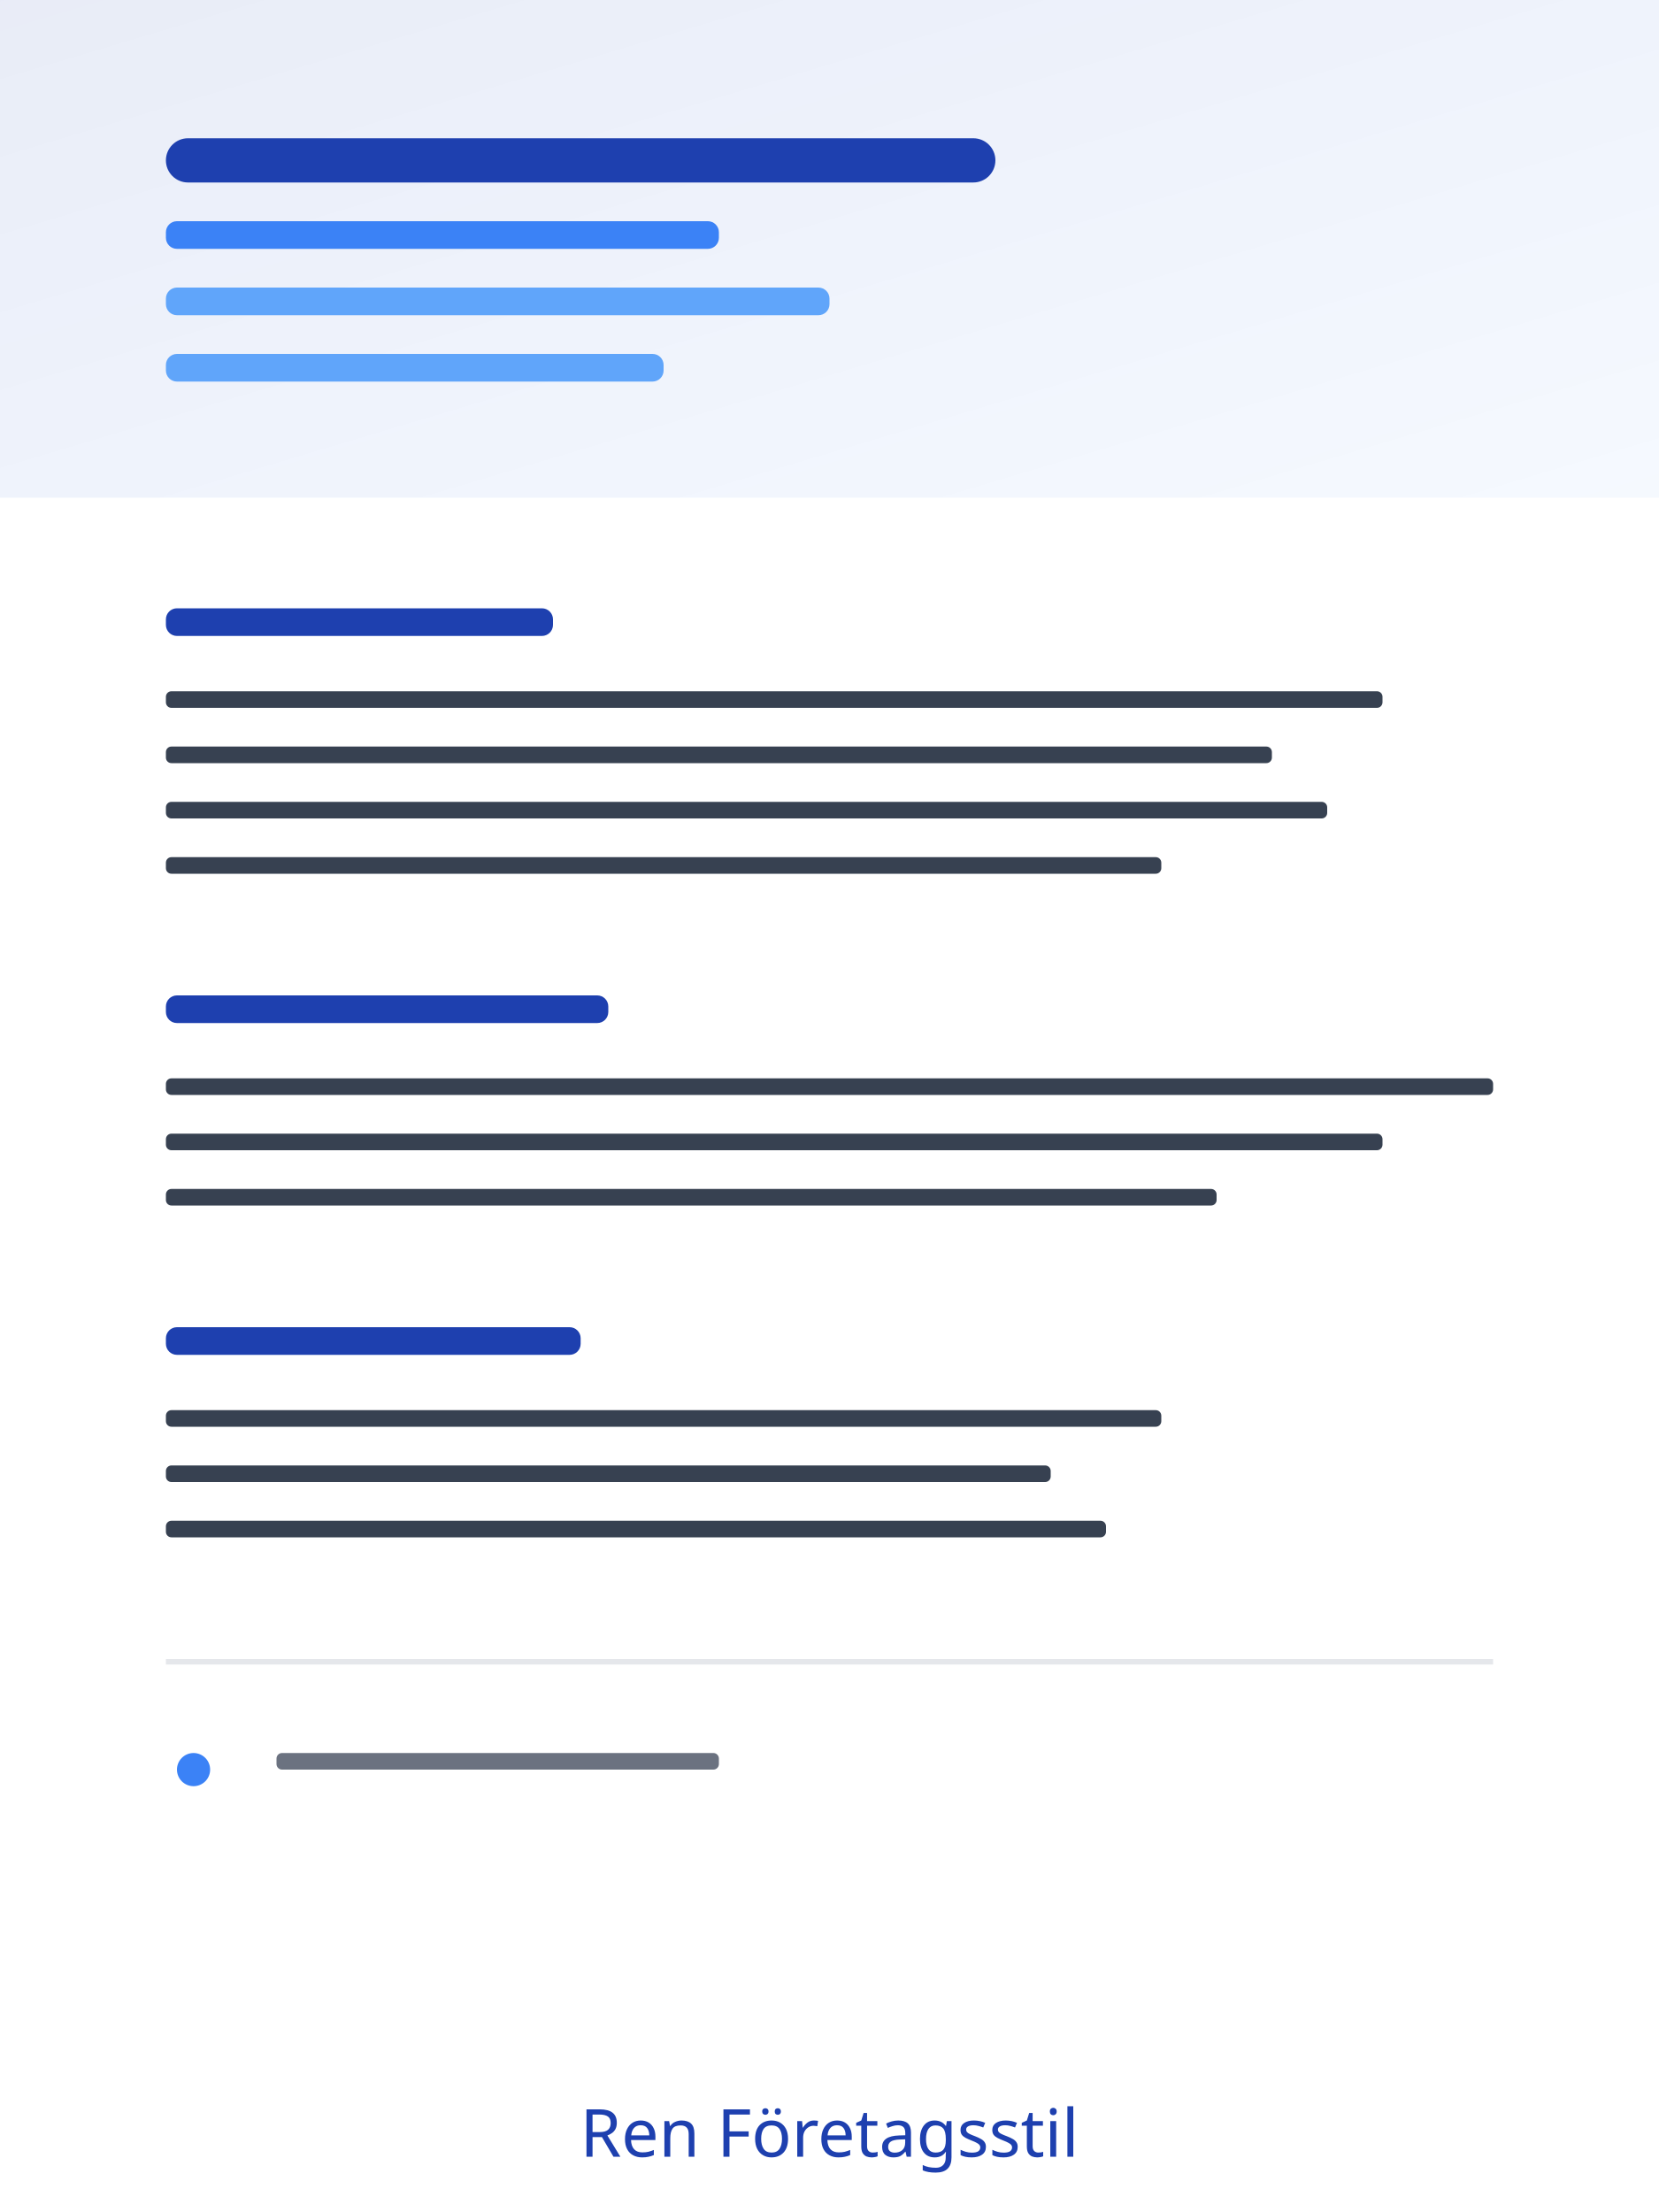
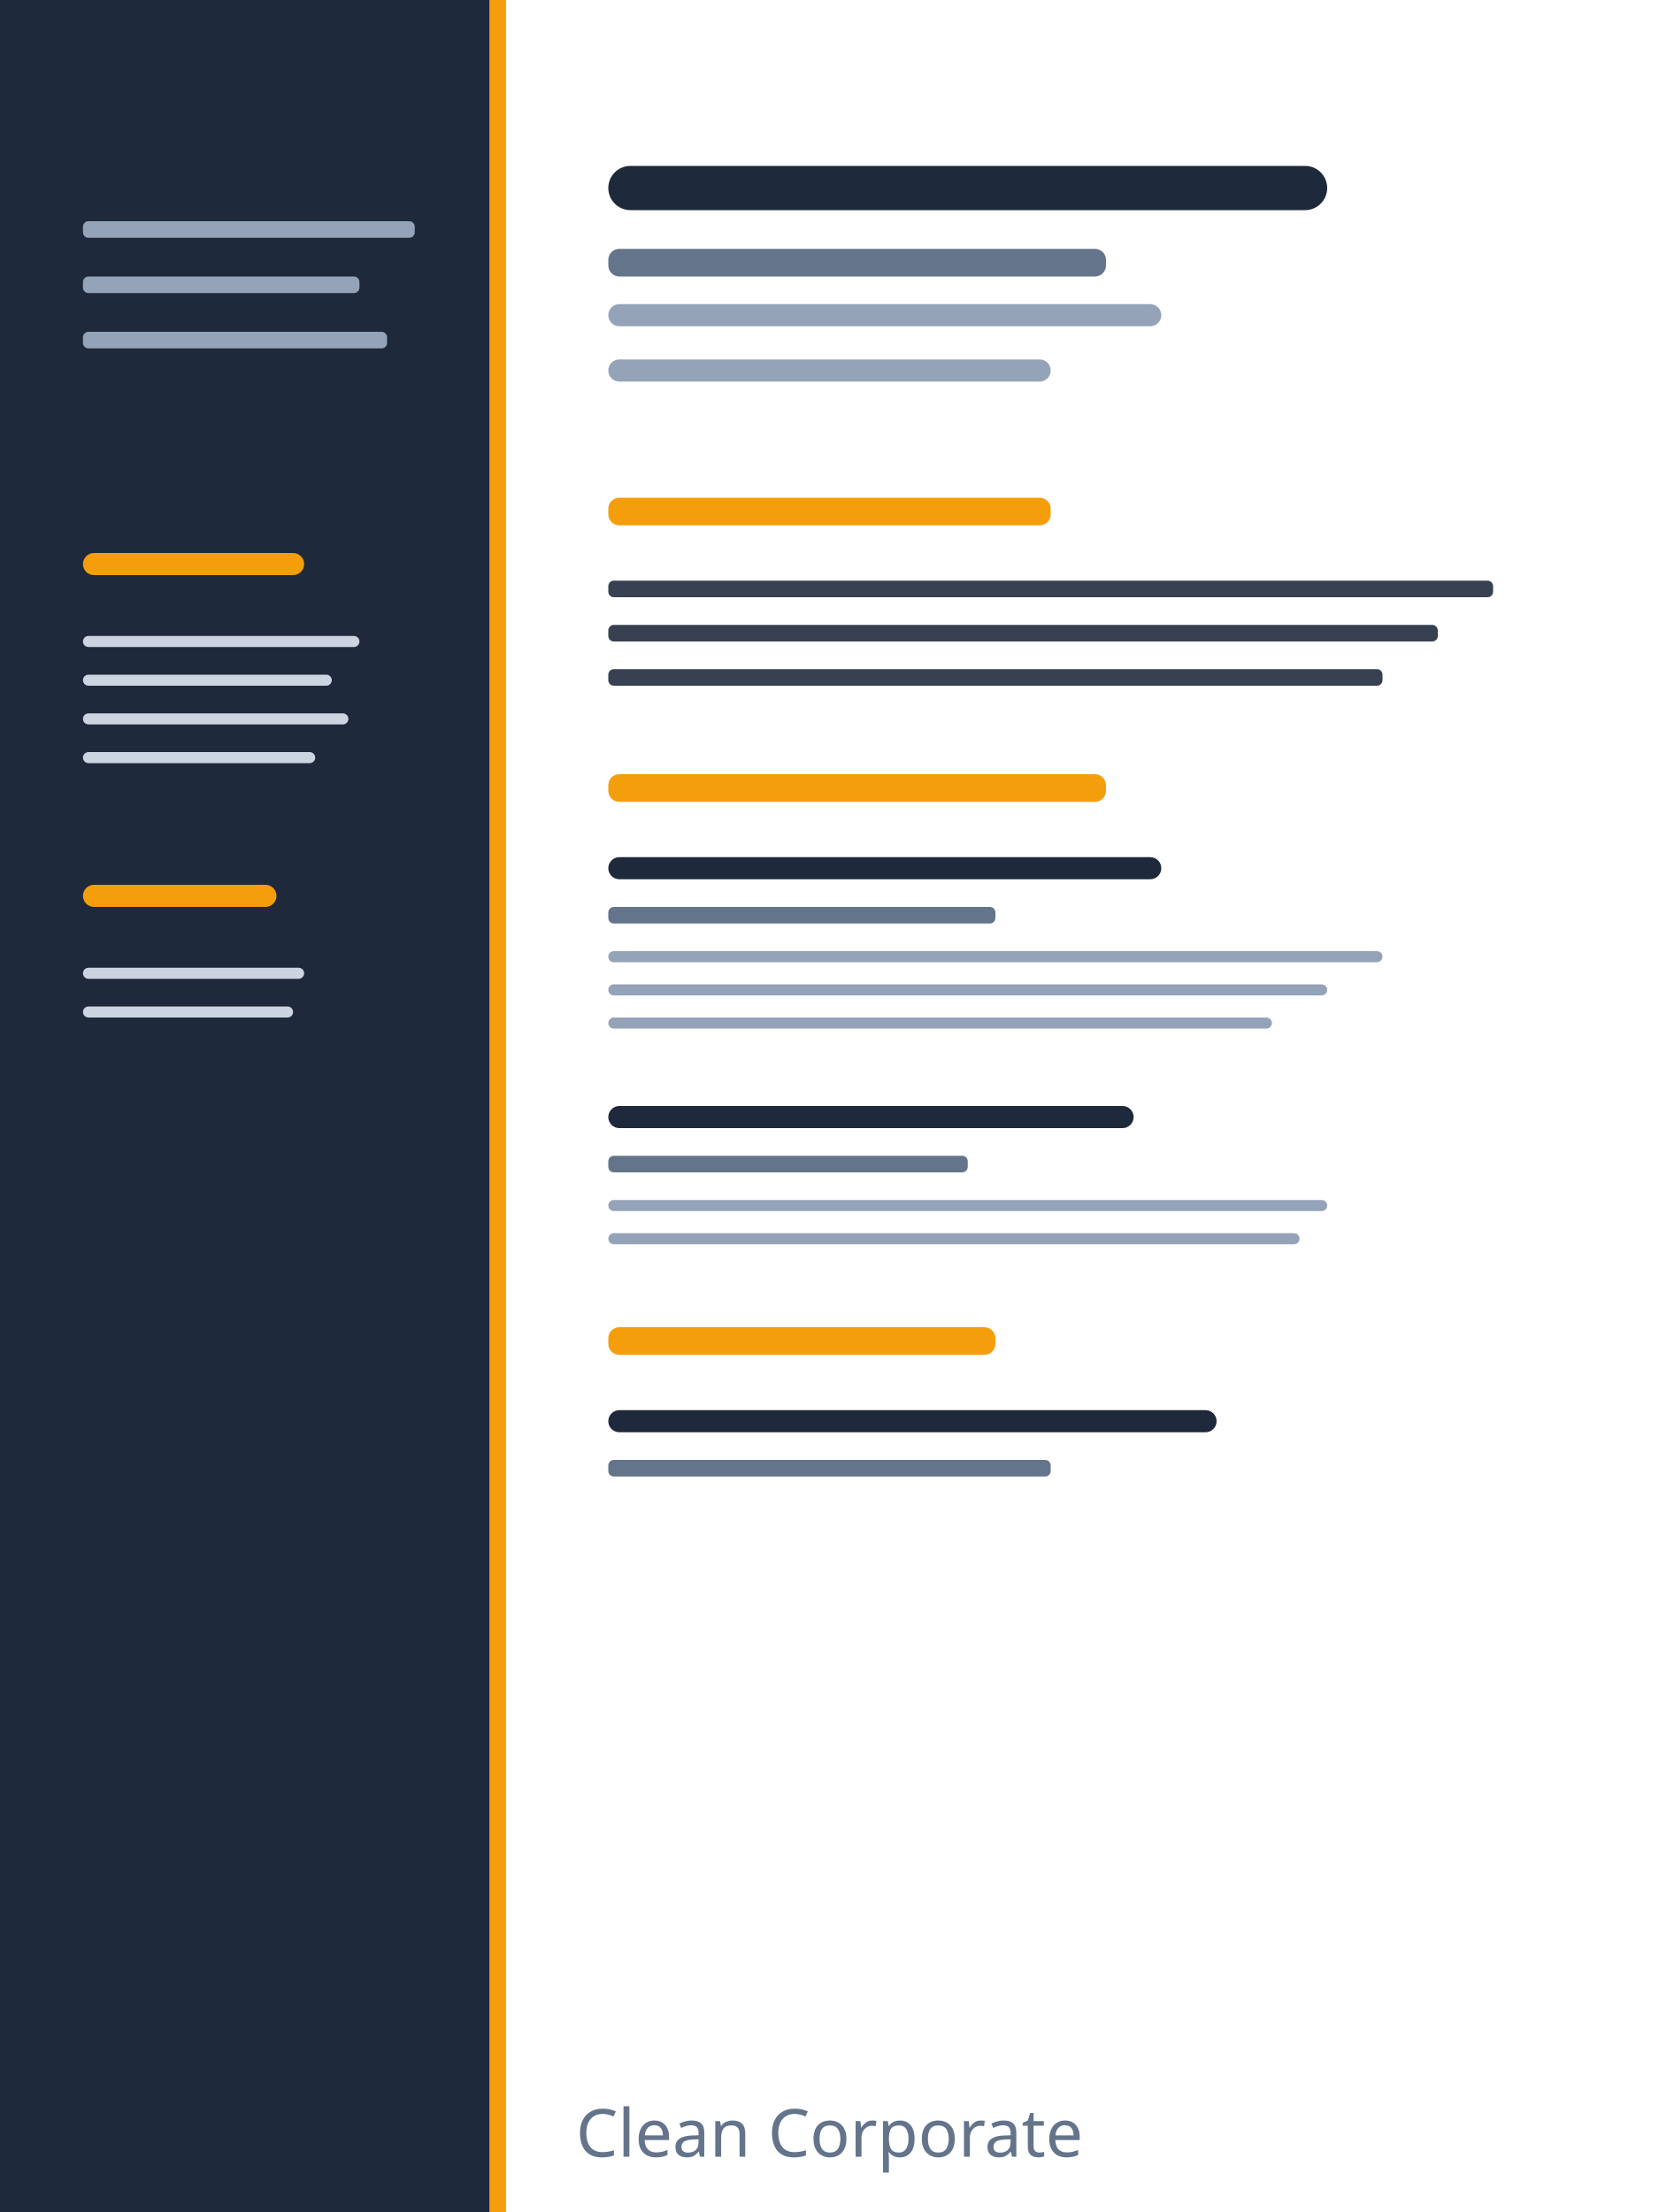
<svg xmlns="http://www.w3.org/2000/svg" width="300" height="400" viewBox="0 0 300 400" fill="none">
-   <defs>
-     <linearGradient id="corporateGradient" x1="0%" y1="0%" x2="100%" y2="100%">
-       <stop offset="0%" style="stop-color:#1e40af;stop-opacity:0.1" />
-       <stop offset="100%" style="stop-color:#3b82f6;stop-opacity:0.05" />
-     </linearGradient>
-   </defs>
  <rect width="300" height="400" fill="white" />
-   <rect x="0" y="0" width="300" height="90" fill="url(#corporateGradient)" />
-   <rect x="30" y="25" width="150" height="8" fill="#1e40af" rx="4" />
-   <rect x="30" y="40" width="100" height="5" fill="#3b82f6" rx="2" />
-   <rect x="30" y="52" width="120" height="5" fill="#60a5fa" rx="2" />
-   <rect x="30" y="64" width="90" height="5" fill="#60a5fa" rx="2" />
-   <rect x="30" y="110" width="70" height="5" fill="#1e40af" rx="2" />
-   <rect x="30" y="125" width="220" height="3" fill="#374151" rx="1" />
-   <rect x="30" y="135" width="200" height="3" fill="#374151" rx="1" />
-   <rect x="30" y="145" width="210" height="3" fill="#374151" rx="1" />
-   <rect x="30" y="155" width="180" height="3" fill="#374151" rx="1" />
-   <rect x="30" y="180" width="80" height="5" fill="#1e40af" rx="2" />
-   <rect x="30" y="195" width="240" height="3" fill="#374151" rx="1" />
-   <rect x="30" y="205" width="220" height="3" fill="#374151" rx="1" />
-   <rect x="30" y="215" width="190" height="3" fill="#374151" rx="1" />
-   <rect x="30" y="240" width="75" height="5" fill="#1e40af" rx="2" />
-   <rect x="30" y="255" width="180" height="3" fill="#374151" rx="1" />
-   <rect x="30" y="265" width="160" height="3" fill="#374151" rx="1" />
-   <rect x="30" y="275" width="170" height="3" fill="#374151" rx="1" />
-   <rect x="30" y="300" width="240" height="1" fill="#e5e7eb" />
-   <circle cx="35" cy="320" r="3" fill="#3b82f6" />
-   <rect x="50" y="317" width="80" height="3" fill="#6b7280" rx="1" />
-   <text x="150" y="390" text-anchor="middle" font-family="system-ui" font-size="12" fill="#1e40af">Ren Företagsstil</text>
+   <rect x="0" y="0" width="90" height="400" fill="#1e293b" />
+   <rect x="90" y="0" width="210" height="400" fill="white" />
+   <rect x="110" y="30" width="130" height="8" fill="#1e293b" rx="4" />
+   <rect x="110" y="45" width="90" height="5" fill="#64748b" rx="2" />
+   <rect x="110" y="55" width="100" height="4" fill="#94a3b8" rx="2" />
+   <rect x="110" y="65" width="80" height="4" fill="#94a3b8" rx="2" />
+   <rect x="15" y="40" width="60" height="3" fill="#94a3b8" rx="1" />
+   <rect x="15" y="50" width="50" height="3" fill="#94a3b8" rx="1" />
+   <rect x="15" y="60" width="55" height="3" fill="#94a3b8" rx="1" />
+   <rect x="15" y="100" width="40" height="4" fill="#f59e0b" rx="2" />
+   <rect x="15" y="115" width="50" height="2" fill="#cbd5e1" rx="1" />
+   <rect x="15" y="122" width="45" height="2" fill="#cbd5e1" rx="1" />
+   <rect x="15" y="129" width="48" height="2" fill="#cbd5e1" rx="1" />
+   <rect x="15" y="136" width="42" height="2" fill="#cbd5e1" rx="1" />
+   <rect x="15" y="160" width="35" height="4" fill="#f59e0b" rx="2" />
+   <rect x="15" y="175" width="40" height="2" fill="#cbd5e1" rx="1" />
+   <rect x="15" y="182" width="38" height="2" fill="#cbd5e1" rx="1" />
+   <rect x="110" y="90" width="80" height="5" fill="#f59e0b" rx="2" />
+   <rect x="110" y="105" width="160" height="3" fill="#374151" rx="1" />
+   <rect x="110" y="113" width="150" height="3" fill="#374151" rx="1" />
+   <rect x="110" y="121" width="140" height="3" fill="#374151" rx="1" />
+   <rect x="110" y="140" width="90" height="5" fill="#f59e0b" rx="2" />
+   <rect x="110" y="155" width="100" height="4" fill="#1e293b" rx="2" />
+   <rect x="110" y="164" width="70" height="3" fill="#64748b" rx="1" />
+   <rect x="110" y="172" width="140" height="2" fill="#94a3b8" rx="1" />
+   <rect x="110" y="178" width="130" height="2" fill="#94a3b8" rx="1" />
+   <rect x="110" y="184" width="120" height="2" fill="#94a3b8" rx="1" />
+   <rect x="110" y="200" width="95" height="4" fill="#1e293b" rx="2" />
+   <rect x="110" y="209" width="65" height="3" fill="#64748b" rx="1" />
+   <rect x="110" y="217" width="130" height="2" fill="#94a3b8" rx="1" />
+   <rect x="110" y="223" width="125" height="2" fill="#94a3b8" rx="1" />
+   <rect x="110" y="240" width="70" height="5" fill="#f59e0b" rx="2" />
+   <rect x="110" y="255" width="110" height="4" fill="#1e293b" rx="2" />
+   <rect x="110" y="264" width="80" height="3" fill="#64748b" rx="1" />
+   <line x1="90" y1="0" x2="90" y2="400" stroke="#f59e0b" stroke-width="3" />
+   <text x="150" y="390" text-anchor="middle" font-family="system-ui" font-size="12" fill="#64748b">Clean Corporate</text>
</svg>
